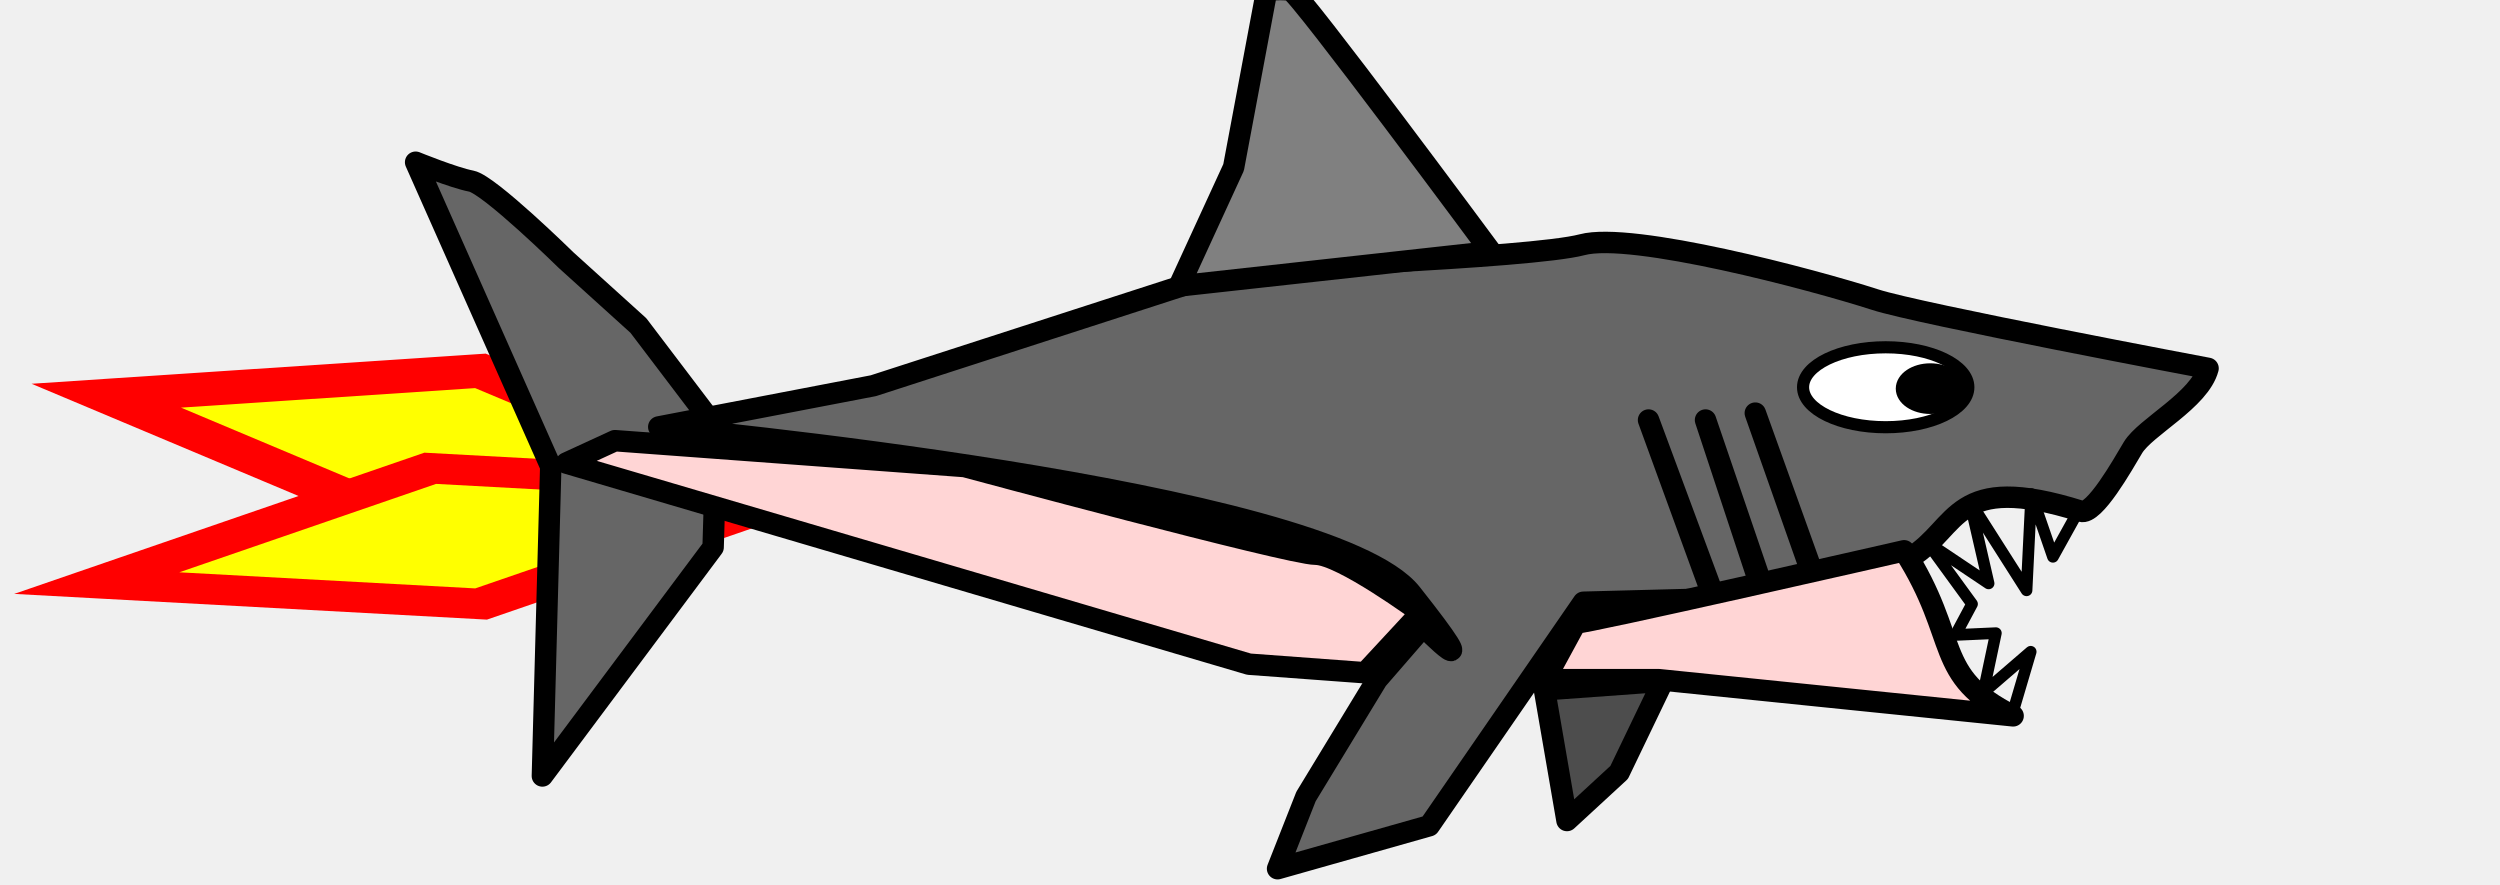
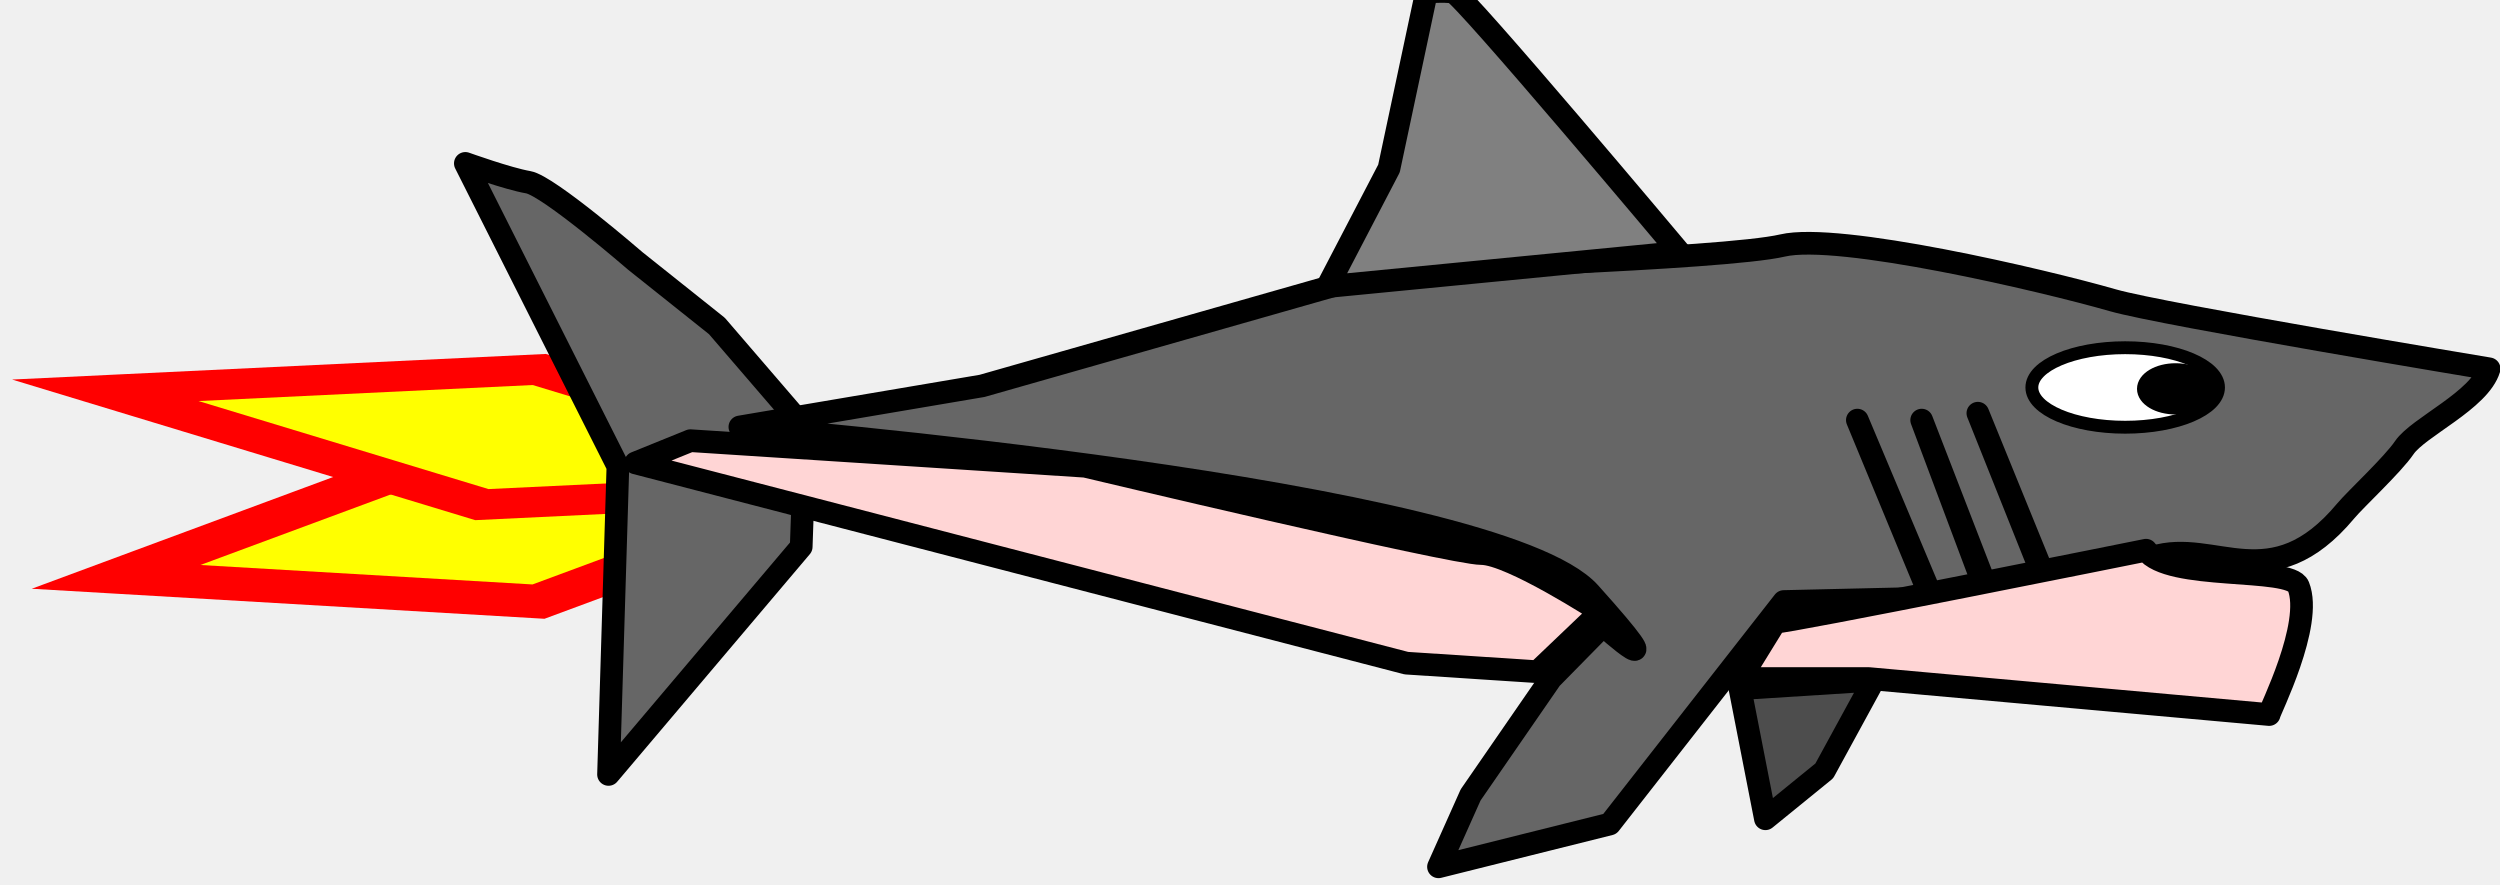
<svg xmlns="http://www.w3.org/2000/svg" width="130" height="46" viewBox="0 0 34.396 12.171" version="1.1" id="svg1" xml:space="preserve">
  <defs id="defs1" />
  <g id="layer1" transform="translate(0.184304,-1.697955)">
-     <path style="fill:#ffff00;fill-rule:evenodd;stroke:#ff0000;stroke-width:1.431;stroke-linecap:round;stroke-miterlimit:10;stroke-dasharray:none;paint-order:stroke markers fill" id="path15" d="M 9.978,-1.05 5.455,-1.34 1.941,-4.201 6.463,-3.912 Z" transform="matrix(0.8860876,-0.1002774,0.1390351,0.6390803,1.169686,10.18582)" />
-     <path style="fill:#ffff00;fill-rule:evenodd;stroke:#ff0000;stroke-width:1.572;stroke-linecap:round;stroke-miterlimit:10;stroke-dasharray:none;paint-order:stroke markers fill" id="path16" d="M 9.978,-1.05 5.455,-1.34 1.941,-4.201 6.463,-3.912 Z" transform="matrix(0.8914864,0.08264035,0.1398822,-0.5266771,1.139738,7.199061)" />
-     <path style="fill:#666666;fill-rule:evenodd;stroke:#000000;stroke-width:0.295;stroke-linecap:round;stroke-linejoin:round;stroke-miterlimit:10;stroke-dasharray:none" d="M 9.676,7.596 8.599,6.177 7.605,5.278 c 0,0 -1.06,-1.041 -1.305,-1.088 C 6.055,4.143 5.534,3.93 5.534,3.93 L 7.393,8.116 7.278,12.374 9.627,9.228 Z" id="path1" />
-     <path style="fill:#ffd5d5;fill-rule:evenodd;stroke:#000000;stroke-width:0.295;stroke-linecap:round;stroke-linejoin:round;stroke-miterlimit:10;stroke-dasharray:none" d="m 19.365,10.127 c 0,0 -1.093,-0.804 -1.451,-0.804 -0.359,0 -4.827,-1.206 -4.827,-1.206 L 8.276,7.761 7.607,8.069 17,10.836 l 1.598,0.118 z" id="path2" />
-     <path style="fill:#666666;fill-rule:evenodd;stroke:#000000;stroke-width:0.295;stroke-linecap:round;stroke-linejoin:round;stroke-miterlimit:10;stroke-dasharray:none" d="m 19.398,10.316 -0.636,0.733 -0.978,1.608 -0.391,0.993 2.087,-0.591 2.12,-3.075 1.794,-0.047 -0.897,-2.46 0.93,2.507 0.62,-0.189 -0.766,-2.318 0.783,2.294 0.685,-0.166 -0.783,-2.223 0.799,2.223 1.337,-0.237 c 0.676,-0.416 0.579,-1.191 2.345,-0.636 0.183,0.057 0.574,-0.64 0.715,-0.876 0.17,-0.284 0.918,-0.653 1.033,-1.09 0,0 -3.978,-0.749 -4.582,-0.946 C 24.749,5.541 22.266,4.883 21.583,5.065 20.87,5.254 16.805,5.396 16.805,5.396 L 11.831,7.005 8.879,7.572 c 0,0 9.214,0.851 10.355,2.294 1.142,1.443 0.163,0.449 0.163,0.449 z" id="path3" />
-     <path style="fill:#ffd5d5;fill-rule:evenodd;stroke:#000000;stroke-width:0.295;stroke-linecap:round;stroke-linejoin:round;stroke-miterlimit:10;stroke-dasharray:none" d="m 21.496,10.269 c 0.065,0.024 4.517,-0.993 4.517,-0.993 0.783,1.226 0.384,1.711 1.5,2.271 L 22.638,11.049 h -1.566 z" id="path5" />
-     <path style="fill:#4d4d4d;fill-rule:evenodd;stroke:#000000;stroke-width:0.295;stroke-linecap:round;stroke-linejoin:round;stroke-miterlimit:10;stroke-dasharray:none" d="m 22.696,11.071 -0.603,1.254 -0.718,0.662 -0.31,-1.798 z" id="path6" />
-     <path style="fill:#808080;fill-rule:evenodd;stroke:#000000;stroke-width:0.295;stroke-linecap:round;stroke-linejoin:round;stroke-miterlimit:10;stroke-dasharray:none" d="m 16.038,5.633 0.75,-1.632 0.457,-2.436 c 0,0 0.212,-0.024 0.326,0 0.114,0.024 2.756,3.595 2.756,3.595 z" id="path4" />
-     <ellipse style="fill:#ffffff;fill-rule:evenodd;stroke:#000000;stroke-width:0.167;stroke-linecap:round;stroke-linejoin:round;stroke-miterlimit:10;stroke-dasharray:none" id="path7" cx="25.76" cy="7.026" rx="1.137" ry="0.55" />
-     <ellipse style="fill:#000000;fill-rule:evenodd;stroke:#000000;stroke-width:0.167;stroke-linecap:round;stroke-linejoin:round;stroke-miterlimit:10;stroke-dasharray:none" id="path8" cx="26.374" cy="7.045" rx="0.392" ry="0.265" />
-     <path style="fill:none;fill-rule:evenodd;stroke:#000000;stroke-width:0.16;stroke-linecap:round;stroke-linejoin:round;stroke-miterlimit:10;stroke-dasharray:none" d="M 28.383,8.778 28.061,9.359 27.763,8.495 l -0.065,1.325 -0.783,-1.23 0.261,1.135 -0.848,-0.568 0.62,0.851 -0.228,0.426 0.556,-0.025 -0.173,0.818 0.652,-0.562 -0.253,0.857" id="path9" />
+     <path style="fill:#ffff00;fill-rule:evenodd;stroke:#ff0000;stroke-width:1.431;stroke-linecap:round;stroke-miterlimit:10;stroke-dasharray:none;paint-order:stroke markers fill" id="path15" d="M 9.978,-1.05 5.455,-1.34 1.941,-4.201 6.463,-3.912 Z" transform="matrix(1.000498,0.09983524,0.1569871,-0.6362622,1.290304,6.604751)" />
+     <path style="fill:#ffff00;fill-rule:evenodd;stroke:#ff0000;stroke-width:1.572;stroke-linecap:round;stroke-miterlimit:10;stroke-dasharray:none;paint-order:stroke markers fill" id="path16" d="M 9.978,-1.05 5.455,-1.34 1.941,-4.201 6.463,-3.912 Z" transform="matrix(1.006594,-0.08227594,0.1579436,0.5243547,1.256489,9.578339)" />
+     <path style="fill:#666666;fill-rule:evenodd;stroke:#000000;stroke-width:0.312;stroke-linecap:round;stroke-linejoin:round;stroke-miterlimit:10;stroke-dasharray:none" d="M 10.895,7.596 9.679,6.183 8.556,5.288 c 0,0 -1.197,-1.036 -1.473,-1.083 -0.276,-0.047 -0.865,-0.259 -0.865,-0.259 L 8.317,8.114 8.188,12.353 10.839,9.221 Z" id="path1" />
+     <path style="fill:#ffd5d5;fill-rule:evenodd;stroke:#000000;stroke-width:0.312;stroke-linecap:round;stroke-linejoin:round;stroke-miterlimit:10;stroke-dasharray:none" d="m 21.835,10.115 c 0,0 -1.234,-0.801 -1.639,-0.801 -0.405,0 -5.45,-1.201 -5.45,-1.201 L 9.314,7.761 8.559,8.067 19.165,10.822 l 1.805,0.118 z" id="path2" />
+     <path style="fill:#666666;fill-rule:evenodd;stroke:#000000;stroke-width:0.312;stroke-linecap:round;stroke-linejoin:round;stroke-miterlimit:10;stroke-dasharray:none" d="m 21.872,10.304 -0.718,0.73 -1.105,1.601 -0.442,0.989 2.357,-0.589 2.394,-3.061 2.025,-0.047 -1.013,-2.449 1.05,2.496 0.7,-0.188 -0.865,-2.308 0.884,2.284 0.773,-0.165 -0.884,-2.214 0.902,2.214 1.51,-0.235 c 0.847,-0.262 1.624,0.593 2.648,-0.633 0.137,-0.164 0.648,-0.637 0.807,-0.872 0.192,-0.283 1.037,-0.651 1.167,-1.085 0,0 -4.491,-0.746 -5.174,-0.942 C 27.914,5.55 25.111,4.895 24.339,5.076 23.535,5.265 18.944,5.406 18.944,5.406 L 13.328,7.007 9.995,7.572 c 0,0 10.404,0.848 11.693,2.284 1.289,1.436 0.184,0.447 0.184,0.447 z" id="path3" />
+     <path style="fill:#ffd5d5;fill-rule:evenodd;stroke:#000000;stroke-width:0.312;stroke-linecap:round;stroke-linejoin:round;stroke-miterlimit:10;stroke-dasharray:none" d="m 24.241,10.257 c 0.074,0.024 5.101,-0.989 5.101,-0.989 0.309,0.427 1.983,0.215 2.096,0.496 0.21,0.522 -0.406,1.729 -0.402,1.765 l -5.506,-0.495 h -1.768 z" id="path5" />
+     <path style="fill:#4d4d4d;fill-rule:evenodd;stroke:#000000;stroke-width:0.312;stroke-linecap:round;stroke-linejoin:round;stroke-miterlimit:10;stroke-dasharray:none" d="m 25.596,11.056 -0.681,1.248 -0.81,0.659 -0.35,-1.79 z" id="path6" />
+     <path style="fill:#808080;fill-rule:evenodd;stroke:#000000;stroke-width:0.312;stroke-linecap:round;stroke-linejoin:round;stroke-miterlimit:10;stroke-dasharray:none" d="m 18.079,5.641 0.847,-1.625 0.516,-2.425 c 0,0 0.239,-0.024 0.368,0 0.129,0.024 3.112,3.579 3.112,3.579 z" id="path4" />
+     <ellipse style="fill:#ffffff;fill-rule:evenodd;stroke:#000000;stroke-width:0.177;stroke-linecap:round;stroke-linejoin:round;stroke-miterlimit:10;stroke-dasharray:none" id="path7" cx="29.055" cy="7.029" rx="1.284" ry="0.547" />
+     <ellipse style="fill:#000000;fill-rule:evenodd;stroke:#000000;stroke-width:0.177;stroke-linecap:round;stroke-linejoin:round;stroke-miterlimit:10;stroke-dasharray:none" id="path8" cx="29.749" cy="7.048" rx="0.443" ry="0.264" />
  </g>
</svg>
